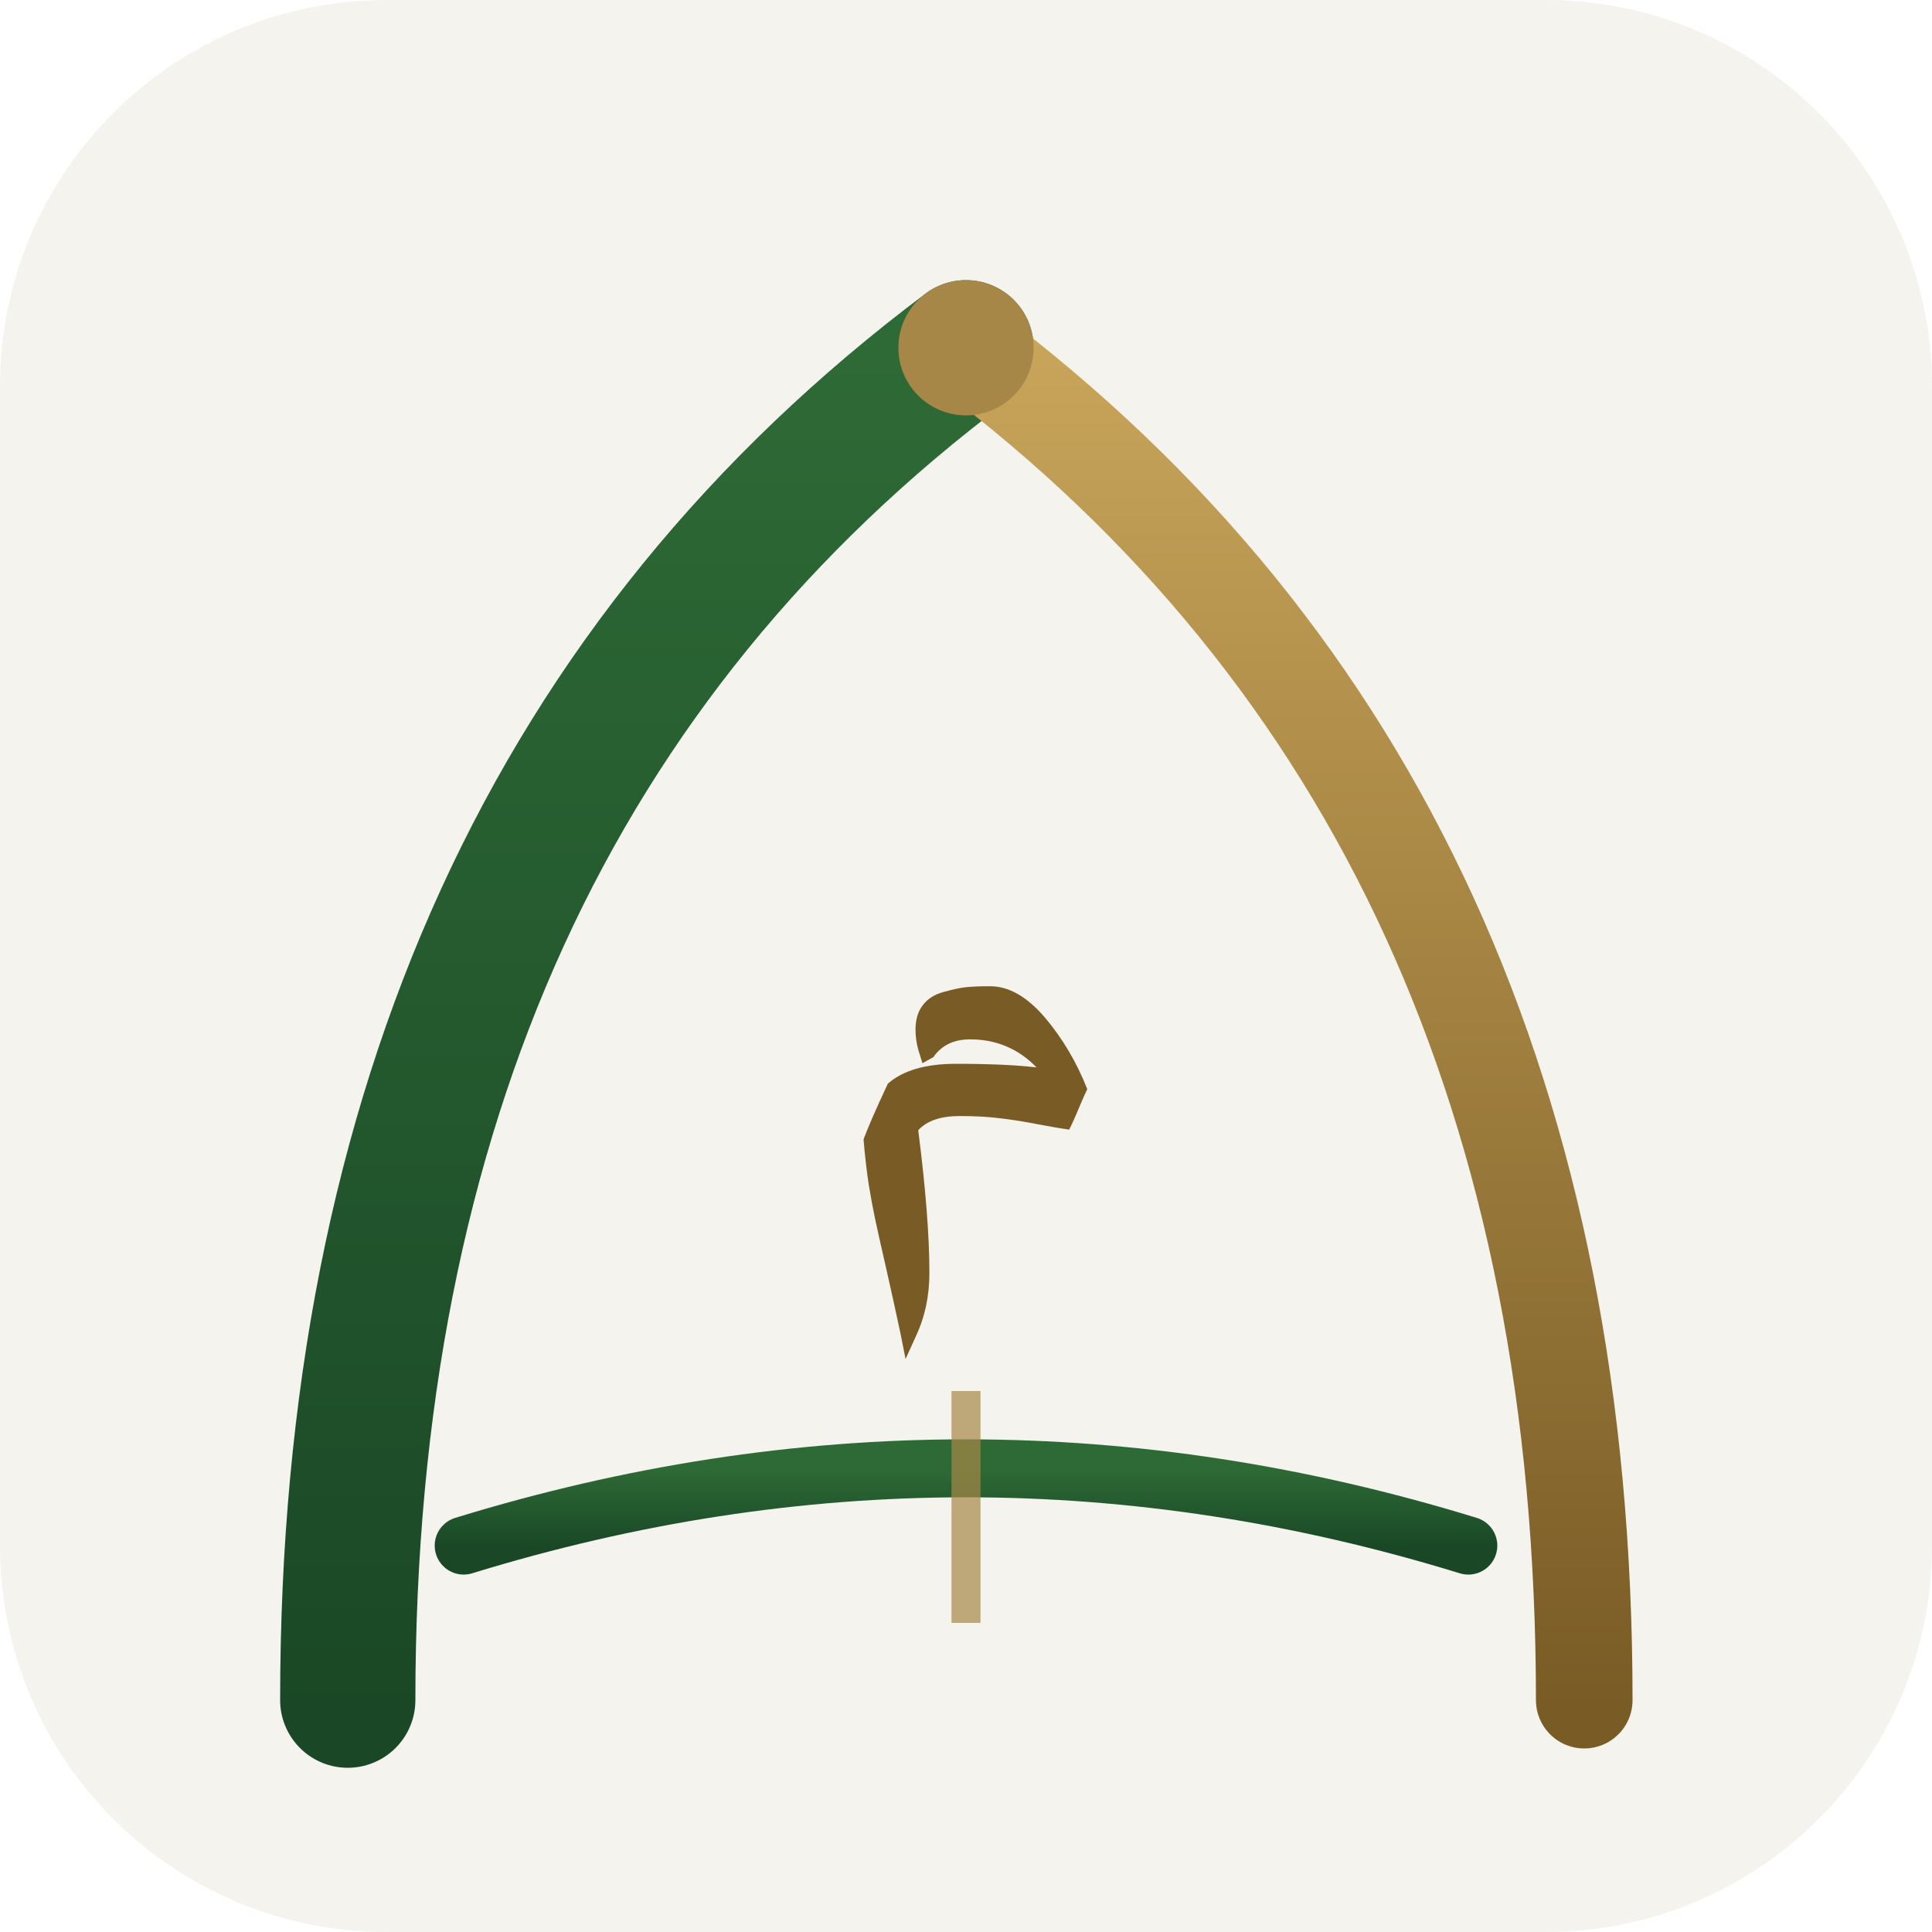
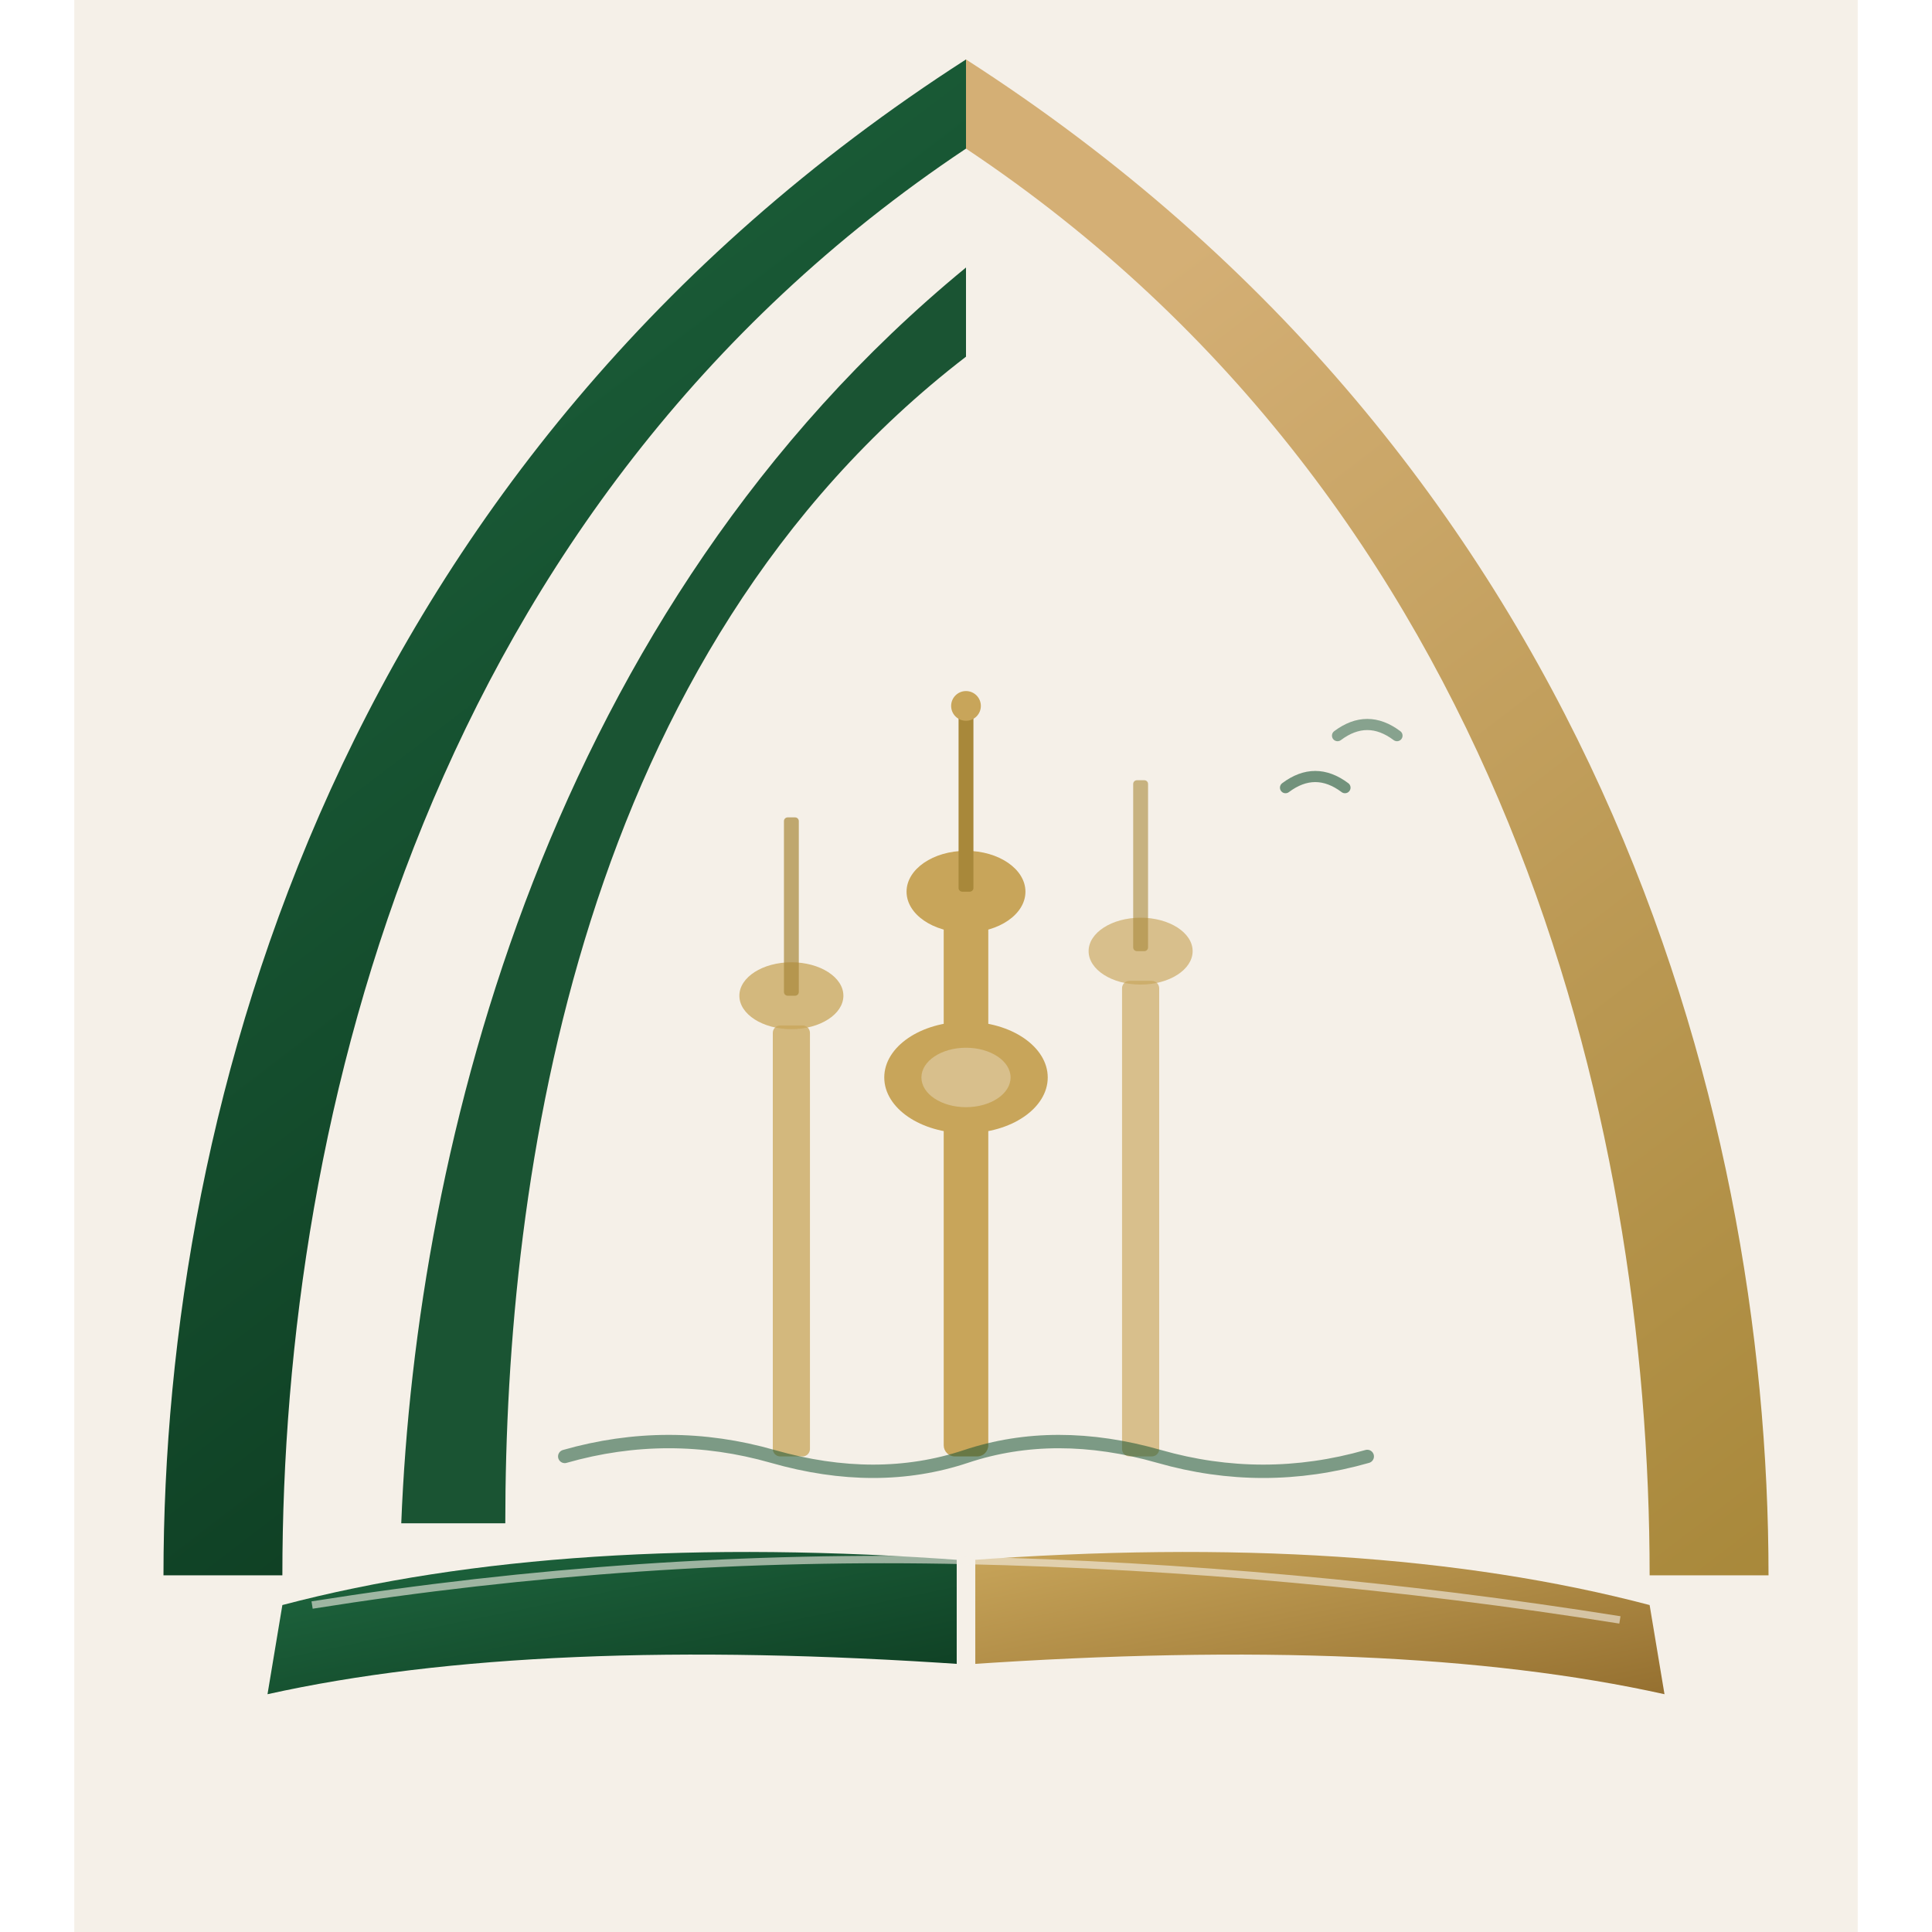
- <svg xmlns="http://www.w3.org/2000/svg" viewBox="0 0 100 100">
+ <svg xmlns="http://www.w3.org/2000/svg" viewBox="0 0 240 260" width="240" height="240" role="img" aria-label="المجلس العلمي">
  <defs>
-     <linearGradient id="fg-emerald" x1="0%" y1="0%" x2="0%" y2="100%">
-       <stop offset="0%" stop-color="#2E6A36" />
-       <stop offset="100%" stop-color="#1A4826" />
+     <linearGradient id="grad-green" x1="0" y1="0" x2="0.4" y2="1">
+       <stop offset="0%" stop-color="#1F6840" />
+       <stop offset="100%" stop-color="#0E3D22" />
    </linearGradient>
-     <linearGradient id="fg-gold" x1="0%" y1="0%" x2="0%" y2="100%">
+     <linearGradient id="grad-ivory" x1="0.6" y1="0" x2="1" y2="1">
+       <stop offset="0%" stop-color="#D4AF75" />
+       <stop offset="100%" stop-color="#A8883A" />
+     </linearGradient>
+     <linearGradient id="grad-book-l" x1="0" y1="0" x2="1" y2="1">
+       <stop offset="0%" stop-color="#1F6840" />
+       <stop offset="100%" stop-color="#0E3D22" />
+     </linearGradient>
+     <linearGradient id="grad-book-r" x1="0" y1="0" x2="1" y2="1">
      <stop offset="0%" stop-color="#C8A55A" />
-       <stop offset="100%" stop-color="#795B25" />
+       <stop offset="100%" stop-color="#957030" />
    </linearGradient>
  </defs>
-   <rect width="100" height="100" rx="20" fill="#F4F3EE" />
-   <path d="M18,88 Q18,42 50,18" fill="none" stroke="url(#fg-emerald)" stroke-width="7" stroke-linecap="round" />
-   <path d="M82,88 Q82,42 50,18" fill="none" stroke="url(#fg-gold)" stroke-width="5" stroke-linecap="round" />
-   <circle cx="50" cy="18" r="3.5" fill="#A78747" />
-   <path d="M24,80 Q50,72 76,80" fill="none" stroke="url(#fg-emerald)" stroke-width="3" stroke-linecap="round" />
-   <path d="M50,72 L50,84" stroke="#A78747" stroke-width="1.5" opacity="0.7" />
-   <text x="50" y="62" font-family="serif" font-size="28" font-weight="700" text-anchor="middle" fill="#795B25">م</text>
+   <rect width="240" height="260" fill="#F5F0E8" />
+   <path d="     M 12,212     C 12,148 36,62 120,8     L 120,20     C 48,68 28,150 28,212     Z   " fill="url(#grad-green)" />
+   <path d="     M 228,212     C 228,148 204,62 120,8     L 120,20     C 192,68 212,150 212,212     Z   " fill="url(#grad-ivory)" />
+   <path d="     M 44,205     C 46,154 64,82 120,36     L 120,48     C 68,88 58,158 58,205     Z   " fill="#1A5433" />
+   <rect x="117" y="120" width="6" height="76" fill="#C8A55A" rx="1.5" />
+   <ellipse cx="120" cy="145" rx="11" ry="7.5" fill="#C8A55A" />
+   <ellipse cx="120" cy="145" rx="6" ry="4" fill="#F5F0E8" opacity="0.35" />
+   <ellipse cx="120" cy="120" rx="8" ry="5.5" fill="#C8A55A" />
+   <rect x="119" y="96" width="2" height="24" fill="#A8883A" rx="0.5" />
+   <circle cx="120" cy="95" r="2" fill="#C8A55A" />
+   <rect x="94" y="138" width="5" height="58" fill="#C8A55A" rx="1" opacity="0.75" />
+   <ellipse cx="96.5" cy="134" rx="7" ry="4.5" fill="#C8A55A" opacity="0.75" />
+   <rect x="95.5" y="110" width="2" height="24" fill="#A8883A" rx="0.5" opacity="0.7" />
+   <rect x="141" y="132" width="5" height="64" fill="#C8A55A" rx="1" opacity="0.65" />
+   <ellipse cx="143.5" cy="128" rx="7" ry="4.5" fill="#C8A55A" opacity="0.65" />
+   <rect x="142.5" y="105" width="2" height="23" fill="#A8883A" rx="0.5" opacity="0.6" />
+   <path d="M 66,196 Q 80,192 94,196 Q 108,200 120,196 Q 132,192 146,196 Q 160,200 174,196" fill="none" stroke="#1A5433" stroke-width="1.8" opacity="0.55" stroke-linecap="round" />
+   <path d="M 163,106 Q 167,103 171,106" fill="none" stroke="#1A5433" stroke-width="1.5" stroke-linecap="round" opacity="0.6" />
+   <path d="M 170,99  Q 174,96  178,99" fill="none" stroke="#1A5433" stroke-width="1.5" stroke-linecap="round" opacity="0.5" />
+   <path d="M 28,216 Q 66,206 120,210 L 120,224 Q 62,220 26,228 Z" fill="url(#grad-book-l)" />
+   <path d="M 212,216 Q 174,206 120,210 L 120,224 Q 178,220 214,228 Z" fill="url(#grad-book-r)" />
+   <line x1="120" y1="209" x2="120" y2="225" stroke="#F5F0E8" stroke-width="2.5" />
+   <path d="M 32,216 Q 76,209 120,210 Q 164,211 208,218" fill="none" stroke="#F5F0E8" stroke-width="1" opacity="0.6" />
</svg>
